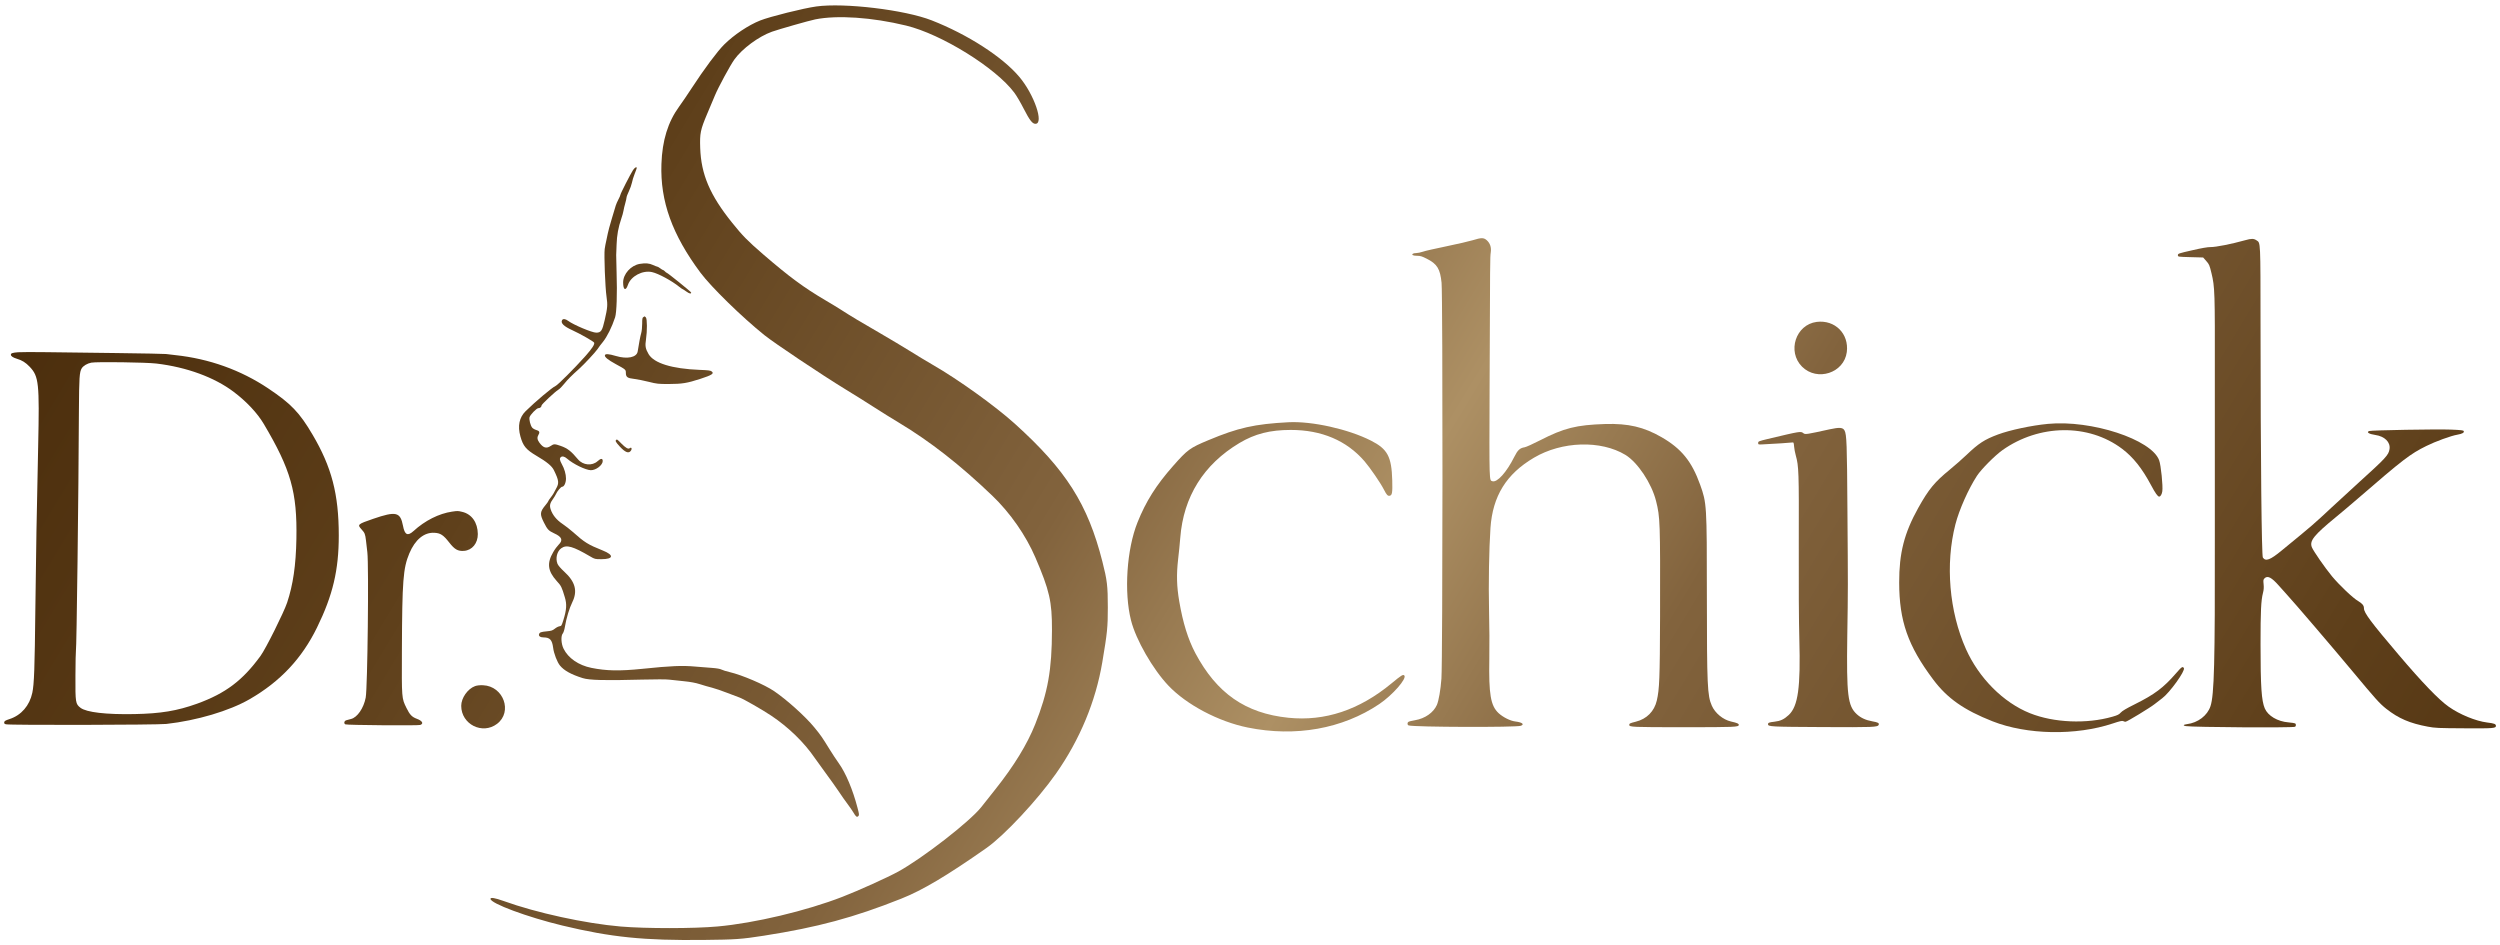
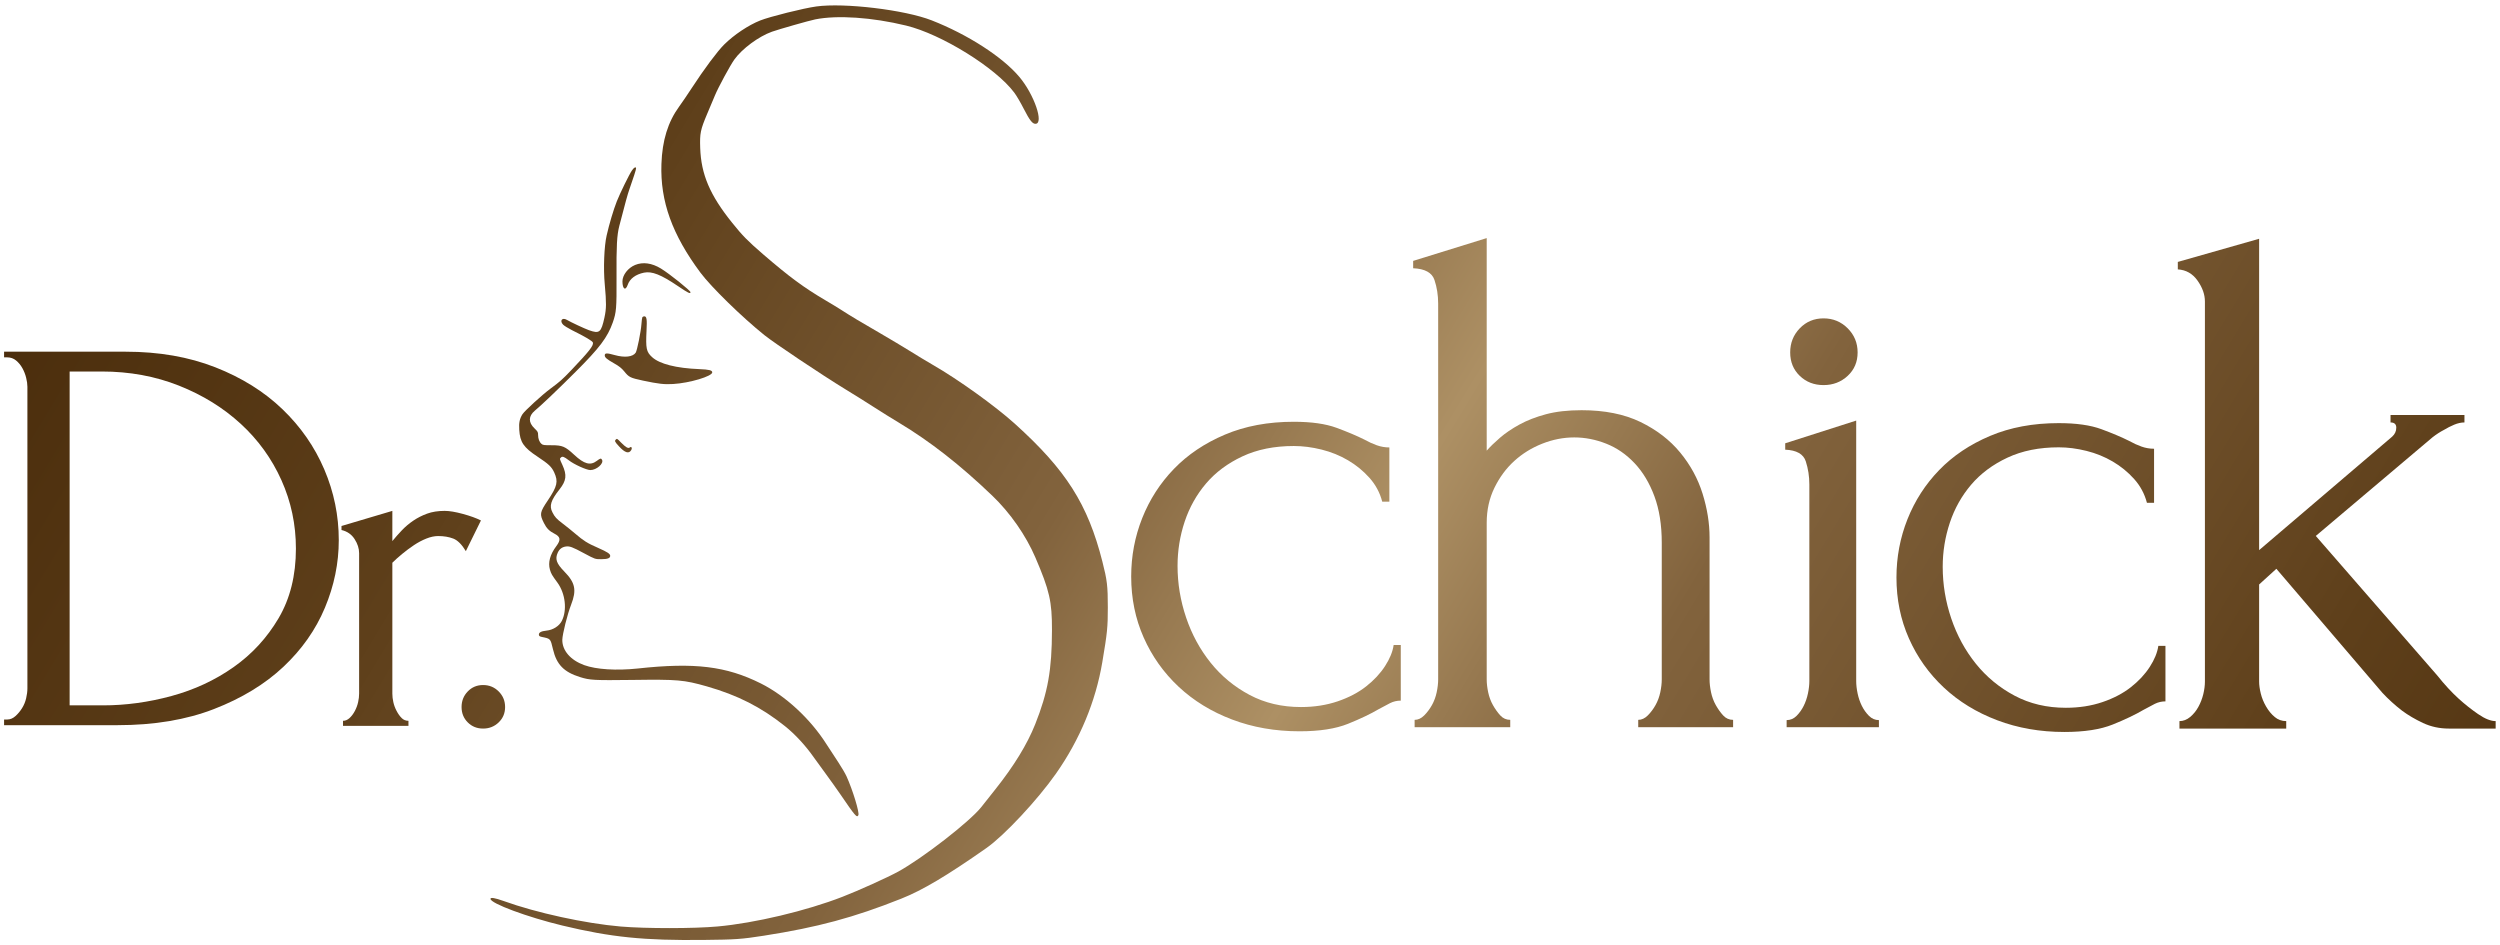
<svg xmlns="http://www.w3.org/2000/svg" viewBox="76 46 3675 1389" width="3675" height="1389" role="img" aria-label="Dr. Schick">
  <defs>
    <linearGradient id="gold" gradientUnits="userSpaceOnUse" x1="760" y1="14740" x2="37510" y2="-7484">
      <stop offset="0" stop-color="#442707" />
      <stop offset="0.22" stop-color="#5e3f1a" />
      <stop offset="0.4" stop-color="#82633d" />
      <stop offset="0.5" stop-color="#ad9064" />
      <stop offset="0.6" stop-color="#82633d" />
      <stop offset="0.8" stop-color="#5e3f1a" />
      <stop offset="1" stop-color="#442707" />
    </linearGradient>
  </defs>
  <g transform="translate(0,1520) scale(0.1,-0.1)" fill="url(#gold)" stroke="none">
    <path d="M12760 14645 c-189 -26 -681 -149 -825 -206 -172 -68 -386 -211 -530 -354 -99 -98 -295 -361 -480 -645 -59 -91 -141 -211 -181 -266 -166 -228 -249 -498 -261 -845 -19 -548 158 -1039 575 -1599 157 -210 605 -648 937 -915 145 -117 843 -584 1190 -796 138 -84 331 -205 430 -269 99 -64 261 -165 360 -224 459 -276 898 -619 1372 -1073 263 -252 494 -584 633 -908 208 -484 245 -647 244 -1065 -1 -587 -60 -917 -246 -1385 -117 -295 -314 -616 -587 -959 -69 -87 -162 -204 -206 -260 -171 -215 -856 -747 -1220 -948 -157 -86 -583 -279 -821 -371 -529 -206 -1290 -387 -1834 -436 -347 -32 -1056 -32 -1425 -1 -524 45 -1239 201 -1721 375 -129 46 -194 57 -194 32 0 -67 541 -268 1055 -392 719 -173 1201 -222 2084 -212 468 5 549 11 878 62 793 124 1324 267 2020 544 315 125 675 339 1255 746 261 183 748 704 1021 1093 351 500 584 1061 681 1638 73 434 81 512 81 804 0 317 -10 401 -80 675 -214 844 -534 1347 -1290 2029 -288 259 -829 648 -1200 861 -93 54 -247 147 -341 206 -95 59 -288 175 -430 257 -279 161 -440 257 -574 344 -47 30 -152 95 -235 143 -324 191 -528 342 -916 676 -228 197 -302 272 -456 464 -327 406 -457 711 -470 1101 -7 215 3 264 101 497 40 95 92 218 115 273 50 121 225 444 286 529 113 158 357 339 553 409 105 37 543 162 636 181 324 65 834 31 1336 -91 520 -126 1318 -621 1590 -986 32 -42 94 -148 138 -235 89 -173 128 -223 173 -223 129 0 -18 431 -237 690 -246 293 -760 624 -1289 831 -393 154 -1282 261 -1695 204z" />
-     <path d="M10065 12239 c-37 -57 -185 -346 -185 -363 0 -7 -13 -38 -29 -67 -16 -30 -33 -70 -39 -89 -5 -19 -32 -109 -60 -200 -27 -91 -53 -185 -57 -210 -4 -25 -14 -72 -22 -105 -8 -33 -19 -89 -24 -125 -11 -90 7 -565 27 -702 18 -122 15 -160 -27 -343 -36 -159 -54 -185 -125 -185 -61 0 -335 115 -413 174 -40 30 -76 33 -89 9 -23 -43 27 -91 153 -148 112 -51 313 -165 319 -182 10 -25 -30 -86 -129 -198 -157 -176 -404 -424 -439 -439 -49 -21 -298 -231 -439 -370 -94 -92 -120 -218 -77 -371 39 -141 82 -194 236 -285 152 -89 227 -151 256 -211 75 -154 79 -191 32 -273 -13 -22 -29 -52 -35 -66 -7 -14 -28 -44 -46 -67 -18 -23 -33 -45 -33 -50 0 -5 -19 -31 -41 -58 -82 -99 -86 -132 -24 -255 52 -104 69 -122 151 -160 115 -52 134 -100 66 -167 -21 -21 -57 -69 -79 -108 -96 -163 -82 -278 50 -425 68 -74 74 -87 120 -240 31 -101 26 -183 -21 -334 -26 -83 -29 -89 -56 -92 -16 -2 -47 -17 -69 -35 -34 -27 -51 -33 -116 -39 -91 -9 -108 -15 -117 -43 -9 -27 19 -47 66 -47 93 0 126 -36 141 -151 10 -84 60 -214 101 -263 60 -73 162 -130 333 -184 96 -31 326 -37 875 -22 198 5 354 5 400 -1 41 -5 138 -15 215 -23 97 -10 169 -23 235 -44 52 -17 132 -40 177 -51 45 -12 144 -45 220 -75 76 -29 159 -61 185 -70 60 -22 333 -178 463 -265 255 -170 486 -394 644 -626 30 -44 105 -147 166 -230 61 -82 144 -199 185 -260 40 -60 98 -144 130 -185 31 -41 69 -96 84 -122 37 -64 53 -76 73 -55 15 15 14 25 -12 124 -69 265 -172 509 -274 652 -38 53 -99 146 -136 206 -111 180 -128 205 -224 322 -130 159 -403 405 -591 533 -143 97 -471 237 -653 280 -49 11 -103 28 -120 37 -20 11 -72 20 -142 25 -60 4 -168 13 -240 19 -195 18 -360 11 -785 -33 -334 -34 -525 -30 -745 14 -190 38 -343 144 -411 283 -36 73 -41 189 -11 223 10 11 24 54 31 98 22 129 65 273 110 364 79 162 43 298 -119 446 -53 49 -90 92 -100 116 -32 82 -7 184 56 229 77 55 170 29 424 -120 68 -40 71 -41 165 -41 180 0 190 60 20 128 -215 86 -267 118 -440 273 -41 36 -110 90 -152 118 -88 59 -148 134 -174 216 -18 57 -9 91 43 162 12 17 27 42 33 55 21 48 75 113 95 113 28 0 55 59 55 121 0 63 -23 144 -61 211 -31 57 -36 82 -17 101 21 21 57 13 95 -21 89 -78 272 -167 348 -169 76 -1 175 75 175 135 0 42 -28 41 -75 -2 -80 -73 -215 -61 -288 26 -102 122 -154 163 -257 199 -87 30 -98 30 -144 -1 -64 -43 -110 -30 -167 48 -33 45 -36 77 -13 117 23 37 13 57 -35 70 -22 6 -49 22 -59 35 -25 32 -46 117 -38 151 10 37 104 134 130 134 25 0 46 17 47 40 1 17 197 201 245 230 18 10 57 49 87 87 49 62 113 126 222 223 71 63 239 244 270 290 16 25 51 72 78 104 61 75 133 220 179 361 23 71 32 347 22 655 -4 129 -6 246 -6 260 1 14 4 84 6 155 4 137 25 252 69 381 14 39 28 91 32 115 4 24 15 74 26 110 10 36 19 75 19 85 0 11 15 52 34 91 19 40 39 96 45 126 5 29 23 88 40 130 17 43 31 82 31 87 0 24 -30 7 -55 -31z" />
-     <path d="M22410 11209 c-52 -16 -225 -56 -385 -89 -159 -33 -317 -68 -349 -80 -33 -11 -75 -20 -95 -20 -20 0 -42 -4 -50 -9 -26 -17 1 -31 58 -31 49 0 73 -7 142 -42 155 -77 200 -151 220 -355 19 -194 17 -5552 -2 -5818 -12 -167 -40 -326 -67 -388 -50 -112 -173 -199 -320 -224 -48 -8 -93 -19 -99 -25 -19 -15 -16 -46 5 -52 84 -25 1583 -30 1648 -5 58 21 20 51 -79 63 -74 8 -183 63 -248 123 -117 110 -145 274 -136 798 3 176 2 496 -4 710 -9 392 0 905 21 1216 33 468 233 791 638 1030 412 244 984 261 1346 42 180 -110 385 -418 450 -678 60 -238 62 -307 59 -1702 -3 -902 -9 -1062 -48 -1231 -37 -159 -148 -271 -309 -311 -85 -21 -96 -27 -96 -46 0 -33 37 -35 799 -35 760 0 811 2 811 35 0 18 -22 28 -115 49 -117 27 -233 123 -281 232 -66 149 -72 293 -73 1617 0 1338 -2 1361 -99 1632 -123 343 -275 530 -568 699 -261 150 -489 203 -829 193 -424 -14 -602 -58 -957 -240 -101 -52 -203 -98 -226 -102 -70 -11 -102 -41 -152 -141 -113 -226 -252 -381 -322 -358 -47 15 -46 -37 -41 1364 7 1903 7 1929 17 1998 11 77 -9 136 -60 182 -44 38 -79 38 -204 -1z" />
-     <path d="M33765 11209 c-204 -57 -433 -102 -510 -101 -39 1 -132 -15 -270 -47 -202 -46 -210 -49 -210 -72 0 -24 0 -24 186 -29 l185 -5 46 -52 c43 -48 48 -60 77 -180 49 -202 51 -275 49 -1493 -1 -619 -1 -1690 0 -2380 3 -1845 -9 -2327 -64 -2491 -45 -138 -185 -244 -346 -264 -55 -7 -63 -22 -15 -29 112 -17 1559 -26 1602 -10 18 7 20 40 3 50 -6 4 -50 11 -97 15 -161 13 -302 96 -349 206 -48 113 -62 318 -62 944 0 486 7 641 36 754 11 41 14 79 9 126 -6 60 -5 69 14 88 44 44 103 14 212 -110 35 -40 89 -100 120 -134 101 -109 670 -774 954 -1115 346 -416 406 -483 504 -560 179 -141 346 -213 611 -262 105 -20 152 -22 534 -24 429 -3 466 0 466 36 0 27 -26 37 -128 49 -168 21 -405 118 -567 233 -145 102 -387 353 -735 763 -408 480 -510 617 -510 683 0 41 -23 69 -83 105 -79 45 -278 235 -388 367 -104 126 -273 371 -295 426 -36 95 28 175 359 447 89 73 231 193 316 267 665 575 769 656 1008 774 129 65 365 151 456 166 73 13 103 30 94 52 -4 13 -39 17 -194 23 -192 8 -1166 -9 -1196 -21 -46 -17 -3 -45 90 -58 138 -20 225 -106 209 -208 -14 -89 -50 -127 -476 -513 -96 -87 -263 -240 -370 -340 -283 -264 -274 -256 -735 -634 -174 -144 -240 -168 -281 -107 -18 29 -33 1421 -34 3406 -1 1268 1 1217 -59 1257 -41 28 -74 28 -166 2z" />
-     <path d="M10165 10861 c-131 -22 -245 -149 -245 -273 0 -112 38 -131 71 -35 43 127 215 218 354 187 92 -20 292 -128 401 -217 23 -18 44 -33 48 -33 3 0 28 -16 56 -36 45 -32 70 -37 70 -14 0 10 -347 290 -359 290 -4 0 -16 9 -26 20 -10 11 -22 20 -27 20 -5 0 -24 11 -42 25 -18 14 -38 25 -43 25 -6 0 -35 11 -65 25 -54 25 -109 30 -193 16z" />
-     <path d="M10218 10079 c-15 -8 -18 -25 -18 -98 0 -48 -6 -110 -14 -137 -13 -42 -34 -154 -52 -270 -13 -88 -154 -117 -320 -67 -108 32 -157 35 -162 10 -5 -26 44 -66 159 -129 146 -79 149 -82 149 -127 0 -64 22 -80 122 -91 48 -6 144 -25 215 -43 119 -30 139 -32 293 -32 199 1 269 12 466 76 169 55 205 78 167 108 -17 15 -50 19 -180 24 -406 16 -670 98 -749 232 -46 79 -53 119 -38 215 19 126 18 304 -2 324 -8 9 -16 16 -17 16 -1 0 -10 -5 -19 -11z" />
-     <path d="M27465 10008 c-308 -40 -437 -435 -215 -658 223 -222 618 -93 658 215 34 269 -174 477 -443 443z" />
-     <path d="M1025 9562 c-84 -7 -105 -15 -105 -36 0 -22 32 -43 89 -60 75 -22 128 -55 188 -118 134 -142 144 -238 124 -1168 -23 -1053 -30 -1473 -41 -2370 -10 -906 -18 -1125 -45 -1254 -40 -188 -162 -330 -334 -386 -61 -20 -77 -29 -79 -47 -3 -17 3 -24 25 -30 52 -15 2223 -10 2358 5 448 50 925 191 1225 364 449 259 767 597 990 1053 233 475 320 845 320 1352 0 608 -104 1007 -387 1486 -190 323 -314 452 -648 676 -406 272 -871 438 -1370 491 -60 6 -121 13 -135 16 -14 3 -338 9 -720 14 -382 5 -848 11 -1035 13 -187 3 -376 2 -420 -1z m2034 -166 c445 -53 852 -202 1136 -416 189 -143 347 -311 442 -471 399 -673 493 -1003 480 -1692 -7 -388 -49 -673 -136 -935 -49 -146 -313 -676 -390 -782 -263 -362 -514 -552 -933 -704 -295 -106 -536 -146 -923 -153 -419 -8 -704 26 -791 92 -74 57 -77 74 -75 473 1 196 4 359 7 364 10 16 39 2317 44 3528 3 493 8 571 41 625 22 37 82 73 141 84 75 15 806 5 957 -13z" />
-     <path d="M19700 8533 c-498 -26 -740 -81 -1175 -263 -274 -114 -308 -139 -520 -379 -250 -283 -401 -523 -524 -831 -158 -394 -200 -1026 -95 -1439 71 -284 320 -718 549 -959 266 -281 737 -530 1168 -617 701 -142 1391 -19 1932 345 197 133 411 378 368 421 -18 18 -42 4 -188 -117 -474 -392 -980 -560 -1516 -505 -631 65 -1054 360 -1368 951 -107 203 -182 444 -236 760 -38 223 -42 392 -17 615 12 99 26 243 32 320 47 604 342 1077 870 1393 227 135 449 192 755 192 453 0 820 -156 1083 -460 85 -99 237 -321 286 -418 38 -75 56 -95 83 -90 38 7 44 43 39 228 -10 349 -69 459 -313 583 -333 169 -866 288 -1213 270z" />
-     <path d="M30865 8509 c-241 -23 -557 -90 -735 -156 -198 -74 -283 -129 -463 -301 -62 -59 -171 -155 -242 -213 -226 -185 -311 -287 -466 -564 -207 -372 -282 -664 -281 -1100 1 -564 128 -928 499 -1423 207 -277 452 -449 873 -615 508 -200 1225 -213 1768 -32 101 34 138 42 152 35 10 -6 26 -10 35 -10 22 0 364 208 430 261 28 22 77 61 110 85 111 83 342 404 318 443 -18 29 -31 21 -116 -77 -184 -212 -314 -310 -612 -458 -117 -58 -179 -95 -200 -119 -24 -28 -47 -39 -120 -60 -381 -110 -863 -90 -1215 51 -392 157 -750 516 -941 944 -246 551 -305 1249 -154 1834 55 213 190 517 316 711 64 98 262 297 375 378 541 383 1263 392 1757 21 164 -123 296 -289 428 -537 61 -115 98 -167 118 -167 21 0 40 32 47 78 11 76 -20 386 -47 457 -114 306 -996 595 -1634 534z" />
-     <path d="M27655 8429 c-335 -74 -358 -78 -384 -58 -40 32 -38 32 -526 -84 -132 -32 -140 -35 -140 -58 0 -23 3 -24 55 -22 163 8 437 25 451 29 14 4 18 -6 22 -58 3 -35 14 -95 25 -133 44 -158 47 -239 44 -1295 -2 -590 1 -1160 8 -1400 20 -716 -18 -989 -154 -1119 -70 -65 -123 -90 -211 -100 -80 -9 -95 -15 -95 -37 0 -36 40 -38 796 -42 759 -4 817 -2 831 34 9 25 -11 36 -92 50 -97 17 -171 51 -230 105 -133 123 -152 278 -140 1149 11 700 11 687 2 1874 -6 953 -11 1087 -42 1147 -24 46 -73 50 -220 18z" />
-     <path d="M9817 8273 c-15 -14 -5 -32 49 -92 85 -93 137 -113 169 -65 20 31 6 56 -19 35 -21 -17 -58 4 -126 73 -55 57 -62 61 -73 49z" />
-     <path d="M7405 7219 c-192 -28 -399 -132 -567 -286 -86 -78 -129 -56 -154 78 -39 203 -101 218 -439 102 -229 -79 -234 -84 -172 -153 50 -55 55 -68 67 -166 5 -49 14 -127 20 -173 23 -198 3 -1996 -24 -2135 -29 -155 -124 -293 -216 -315 -25 -6 -56 -15 -70 -19 -31 -9 -39 -47 -13 -60 21 -12 1067 -20 1100 -9 55 19 32 61 -50 91 -72 27 -103 59 -152 159 -71 145 -70 133 -67 852 4 1025 18 1201 109 1420 86 204 218 312 370 303 88 -5 130 -32 216 -142 81 -104 128 -130 217 -124 121 9 205 112 204 248 -2 169 -89 293 -231 326 -64 15 -63 15 -148 3z" />
-     <path d="M7743 4654 c-109 -40 -203 -175 -203 -290 0 -271 311 -428 526 -265 233 176 96 555 -205 568 -51 2 -90 -3 -118 -13z" />
+     <path d="M10050 12235 c-40 -58 -175 -334 -223 -455 -49 -125 -111 -332 -149 -500 -37 -158 -50 -488 -28 -720 25 -277 24 -354 -4 -485 -49 -224 -73 -244 -228 -189 -71 26 -259 114 -327 153 -67 39 -108 -14 -54 -71 15 -16 73 -52 128 -80 200 -99 306 -162 311 -184 11 -44 -53 -126 -317 -404 -129 -135 -170 -172 -307 -273 -121 -89 -378 -325 -411 -375 -42 -66 -55 -127 -48 -230 11 -182 63 -259 269 -395 164 -109 206 -148 245 -232 61 -134 46 -202 -94 -411 -119 -177 -123 -202 -57 -333 38 -77 79 -118 154 -156 90 -46 97 -91 28 -183 -93 -124 -124 -241 -94 -346 18 -61 29 -80 110 -190 118 -162 145 -406 64 -565 -39 -75 -130 -132 -224 -141 -81 -8 -117 -29 -112 -64 2 -16 14 -23 43 -29 130 -27 126 -23 164 -182 53 -224 160 -334 397 -408 146 -46 207 -49 769 -42 668 9 757 1 1096 -95 454 -130 798 -305 1150 -586 147 -118 300 -283 424 -460 27 -38 104 -143 170 -234 67 -91 163 -226 214 -300 226 -331 247 -355 269 -313 19 36 -83 370 -174 571 -19 42 -73 133 -118 202 -46 69 -124 189 -174 266 -237 375 -604 715 -967 897 -511 255 -973 311 -1810 220 -312 -33 -610 -15 -788 50 -201 73 -323 215 -321 372 2 84 74 374 129 515 84 216 62 324 -101 490 -115 118 -137 183 -95 276 24 52 61 81 116 90 59 8 94 -4 276 -102 157 -84 157 -84 246 -84 94 0 133 14 133 49 0 30 -40 56 -180 118 -156 68 -210 102 -335 209 -49 42 -131 108 -180 145 -95 72 -118 96 -155 169 -48 93 -23 175 104 335 102 130 112 210 43 361 -43 94 -42 88 -21 109 21 21 46 12 115 -41 76 -60 261 -144 317 -144 91 0 201 96 172 151 -15 26 -24 24 -77 -16 -95 -72 -185 -48 -334 91 -130 121 -172 139 -330 139 -113 0 -129 2 -149 20 -32 28 -50 76 -50 131 0 42 -4 50 -54 98 -91 87 -89 179 6 259 94 78 338 310 600 572 353 352 469 507 546 725 52 150 57 204 55 660 -3 470 6 624 41 760 94 363 120 456 149 540 59 167 97 286 97 303 0 31 -29 18 -60 -28z" />
+     <path d="M10096 10845 c-104 -43 -186 -148 -186 -241 0 -113 45 -144 77 -52 31 91 117 155 240 180 116 24 251 -30 495 -195 155 -105 188 -121 188 -92 0 23 -311 273 -435 348 -133 81 -265 99 -379 52z" />
+     <path d="M10203 10078 c-4 -7 -11 -53 -14 -103 -7 -108 -63 -386 -84 -419 -42 -63 -162 -77 -311 -35 -114 32 -144 31 -144 -5 0 -31 29 -56 140 -119 74 -42 106 -68 146 -116 70 -87 87 -95 276 -136 227 -48 313 -58 443 -50 242 14 575 114 575 171 0 31 -45 42 -190 48 -339 13 -586 76 -695 177 -84 77 -94 126 -81 389 9 168 2 210 -33 210 -11 0 -23 -6 -28 -12z" />
+     <path d="M9812 8278 c-20 -20 -14 -33 48 -100 86 -94 144 -112 178 -56 20 33 4 61 -22 39 -21 -17 -58 4 -126 73 -59 61 -60 62 -78 44z" />
+     <path d="M820 4163.182H866.328Q931.186 4163.182 986.78 4213.091Q1042.373 4263.0 1084.068 4329.545Q1125.763 4396.091 1144.294 4475.114Q1162.825 4554.136 1162.825 4620.682V9054.273Q1162.825 9112.5 1144.294 9187.364Q1125.763 9262.227 1088.701 9328.773Q1051.638 9395.318 996.045 9441.068Q940.452 9486.818 866.328 9486.818H820V9570.0H2608.249Q3340.226 9570.0 3923.955 9341.25Q4507.684 9112.5 4910.734 8725.705Q5313.785 8338.909 5526.893 7839.818Q5740 7340.727 5740 6800.045Q5740 6292.636 5536.158 5806.023Q5332.316 5319.409 4924.633 4936.773Q4516.949 4554.136 3905.424 4317.068Q3293.898 4080.0 2487.797 4080.0H820ZM5109.944 6675.273Q5109.944 7207.636 4896.836 7681.773Q4683.729 8155.909 4299.209 8509.432Q3914.689 8862.955 3391.186 9070.909Q2867.684 9278.864 2256.158 9278.864H1783.616V4371.136H2274.689Q2775.028 4371.136 3280.0 4508.386Q3784.972 4645.636 4192.655 4932.614Q4600.339 5219.591 4855.141 5652.136Q5109.944 6084.682 5109.944 6675.273Z" />
+     <path d="M7607.951 6637.963Q7519.145 6785.972 7422.939 6822.974Q7326.733 6859.977 7200.925 6859.977Q7119.52 6859.977 7027.014 6822.974Q6934.508 6785.972 6845.703 6726.768Q6756.897 6667.564 6671.792 6597.26Q6586.686 6526.956 6527.482 6467.752V4543.63Q6527.482 4484.426 6542.283 4417.822Q6557.084 4351.218 6590.386 4288.314Q6623.689 4225.41 6664.391 4184.707Q6705.094 4144.005 6764.297 4144.005V4070.0H5802.237V4144.005Q5854.04 4144.005 5898.443 4184.707Q5942.845 4225.41 5976.148 4288.314Q6009.45 4351.218 6024.251 4417.822Q6039.052 4484.426 6039.052 4543.63V6608.361Q6039.052 6711.967 5972.447 6815.574Q5905.843 6919.18 5780.035 6948.782V7007.986L6527.482 7230.0V6785.972Q6594.087 6867.377 6668.091 6945.082Q6742.096 7022.787 6834.602 7085.691Q6927.108 7148.595 7038.115 7189.297Q7149.122 7230.0 7297.131 7230.0Q7400.738 7230.0 7563.548 7185.597Q7726.358 7141.194 7829.965 7089.391Z" />
+     <path d="M7545.0 4346.632Q7545.0 4481.368 7635.947 4575.684Q7726.895 4670 7861.632 4670Q7996.368 4670 8090.684 4575.684Q8185.0 4481.368 8185.0 4346.632Q8185.0 4211.895 8090.684 4120.947Q7996.368 4030 7861.632 4030Q7726.895 4030 7635.947 4120.947Q7545.0 4211.895 7545.0 4346.632Z" />
+     <path d="M21351.452 4440.806Q21267.581 4440.806 21194.194 4404.113Q21120.806 4367.419 21026.452 4315Q20848.226 4210.161 20575.645 4100.081Q20303.065 3990 19862.742 3990Q19328.065 3990 18872.016 4162.984Q18415.968 4335.968 18085.726 4645.242Q17755.484 4954.516 17572.016 5368.629Q17388.548 5782.742 17388.548 6265Q17388.548 6715.806 17551.048 7124.677Q17713.548 7533.548 18017.581 7848.065Q18321.613 8162.581 18767.177 8351.29Q19212.742 8540.0 19778.871 8540.0Q20166.774 8540.0 20407.903 8450.887Q20649.032 8361.774 20816.774 8277.903Q20911.129 8225.484 21000.242 8194.032Q21089.355 8162.581 21183.71 8162.581V7365.806H21078.871Q21026.452 7565.0 20890.161 7717.016Q20753.871 7869.032 20575.645 7973.871Q20397.419 8078.71 20187.742 8131.129Q19978.065 8183.548 19778.871 8183.548Q19349.032 8183.548 19024.032 8031.532Q18699.032 7879.516 18489.355 7633.145Q18279.677 7386.774 18174.839 7072.258Q18070.0 6757.742 18070.0 6422.258Q18070.0 6034.355 18195.806 5662.177Q18321.613 5290 18557.5 4996.452Q18793.387 4702.903 19128.871 4524.677Q19464.355 4346.452 19883.71 4346.452Q20177.258 4346.452 20423.629 4430.323Q20670.0 4514.194 20842.984 4650.484Q21015.968 4786.774 21120.806 4949.274Q21225.645 5111.774 21246.613 5258.548H21351.452Z" />
+     <path d="M25890.632 4752.782Q25890.632 4666.286 25912.256 4563.571Q25933.88 4460.857 25982.534 4374.361Q26031.188 4287.865 26090.654 4222.992Q26150.12 4158.12 26236.617 4158.12V4050.0H24841.865V4158.12Q24917.549 4158.12 24982.421 4222.992Q25047.293 4287.865 25095.947 4374.361Q25144.602 4460.857 25166.226 4563.571Q25187.85 4666.286 25187.85 4752.782V6763.82Q25187.85 7153.053 25079.729 7444.977Q24971.609 7736.902 24787.805 7931.519Q24604.0 8126.135 24371.541 8218.038Q24139.083 8309.94 23901.218 8309.94Q23663.353 8309.94 23430.895 8218.038Q23198.436 8126.135 23020.038 7963.955Q22841.639 7801.774 22728.113 7569.316Q22614.586 7336.857 22614.586 7055.744V4752.782Q22614.586 4666.286 22636.211 4563.571Q22657.835 4460.857 22706.489 4374.361Q22755.143 4287.865 22814.609 4222.992Q22874.075 4158.12 22960.571 4158.12V4050.0H21555.008V4158.12Q21630.692 4158.12 21695.564 4222.992Q21760.436 4287.865 21809.09 4374.361Q21857.744 4460.857 21879.368 4563.571Q21900.992 4666.286 21900.992 4752.782V10277.729Q21900.992 10461.534 21846.932 10623.714Q21792.872 10785.895 21533.383 10796.707V10904.827L22614.586 11240.0V8115.323Q22690.271 8201.82 22809.203 8304.534Q22928.135 8407.248 23095.722 8499.15Q23263.308 8591.053 23484.955 8650.519Q23706.602 8709.985 24009.338 8709.985Q24517.504 8709.985 24874.301 8536.992Q25231.098 8364.0 25458.15 8088.293Q25685.203 7812.586 25787.917 7482.82Q25890.632 7153.053 25890.632 6839.504Z" />
+     <path d="M27023.576 4050.0V4154.34Q27107.049 4154.34 27169.653 4216.944Q27232.257 4279.549 27273.993 4363.021Q27315.729 4446.493 27336.597 4545.616Q27357.465 4644.74 27357.465 4728.212V7618.438Q27357.465 7795.816 27305.295 7957.543Q27253.125 8119.271 27002.708 8129.705V8223.611L28046.111 8557.5V4728.212Q28046.111 4644.74 28066.979 4545.616Q28087.847 4446.493 28129.583 4363.021Q28171.319 4279.549 28233.924 4216.944Q28296.528 4154.34 28380.0 4154.34V4050.0ZM27075.747 9559.167Q27075.747 9767.847 27216.606 9913.924Q27357.465 10060.0 27566.146 10060.0Q27774.826 10060.0 27920.903 9913.924Q28066.979 9767.847 28066.979 9559.167Q28066.979 9350.486 27920.903 9214.844Q27774.826 9079.201 27566.146 9079.201Q27357.465 9079.201 27216.606 9214.844Q27075.747 9350.486 27075.747 9559.167Z" />
+     <path d="M32592.097 4429.816Q32508.41 4429.816 32435.184 4393.203Q32361.959 4356.59 32267.811 4304.286Q32089.977 4199.677 31817.995 4089.839Q31546.014 3980 31106.659 3980Q30573.157 3980 30118.111 4152.604Q29663.065 4325.207 29333.548 4633.802Q29004.032 4942.396 28820.968 5355.599Q28637.903 5768.802 28637.903 6250.0Q28637.903 6699.816 28800.046 7107.788Q28962.189 7515.76 29265.553 7829.585Q29568.917 8143.41 30013.502 8331.705Q30458.088 8520.0 31022.972 8520.0Q31410.023 8520.0 31650.622 8431.083Q31891.221 8342.166 32058.594 8258.479Q32152.742 8206.175 32241.659 8174.793Q32330.576 8143.41 32424.724 8143.41V7348.387H32320.115Q32267.811 7547.143 32131.82 7698.825Q31995.829 7850.507 31817.995 7955.115Q31640.161 8059.724 31430.945 8112.028Q31221.728 8164.332 31022.972 8164.332Q30594.078 8164.332 30269.793 8012.65Q29945.507 7860.968 29736.29 7615.138Q29527.074 7369.309 29422.465 7055.484Q29317.857 6741.659 29317.857 6406.912Q29317.857 6019.862 29443.387 5648.502Q29568.917 5277.143 29804.286 4984.24Q30039.654 4691.336 30374.401 4513.502Q30709.147 4335.668 31127.581 4335.668Q31420.484 4335.668 31666.313 4419.355Q31912.143 4503.041 32084.747 4639.032Q32257.35 4775.023 32361.959 4937.166Q32466.567 5099.309 32487.488 5245.76H32592.097Z" />
+     <path d="M36757.988 4030.0Q36552.744 4030.0 36377.683 4112.317Q36202.622 4194.634 36069.817 4293.415Q35912.866 4414.146 35780.061 4556.829L34222.622 6378.78L33969.085 6148.293V4721.463Q33969.085 4644.634 33993.232 4545.854Q34017.378 4447.073 34071.707 4353.78Q34126.037 4260.488 34198.476 4200.122Q34270.915 4139.756 34367.5 4139.756V4030.0H32797.988V4139.756Q32882.5 4139.756 32954.939 4200.122Q33027.378 4260.488 33075.671 4348.293Q33123.963 4436.098 33148.11 4534.878Q33172.256 4633.659 33172.256 4721.463V10308.049Q33172.256 10461.707 33063.598 10615.366Q32954.939 10769.024 32773.841 10780.0V10889.756L33969.085 11230.0V6653.171L35924.939 8321.463Q35985.305 8376.341 35985.305 8453.171Q35985.305 8530.0 35900.793 8530.0V8639.756H36987.378V8530.0Q36914.939 8530.0 36836.463 8497.073Q36757.988 8464.146 36685.549 8420.244Q36601.037 8376.341 36516.524 8310.488L34802.134 6861.707L36588.963 4809.268Q36745.915 4611.707 36902.866 4469.024Q37035.671 4348.293 37186.585 4244.024Q37337.5 4139.756 37446.159 4139.756V4030.0Z" />
  </g>
</svg>
